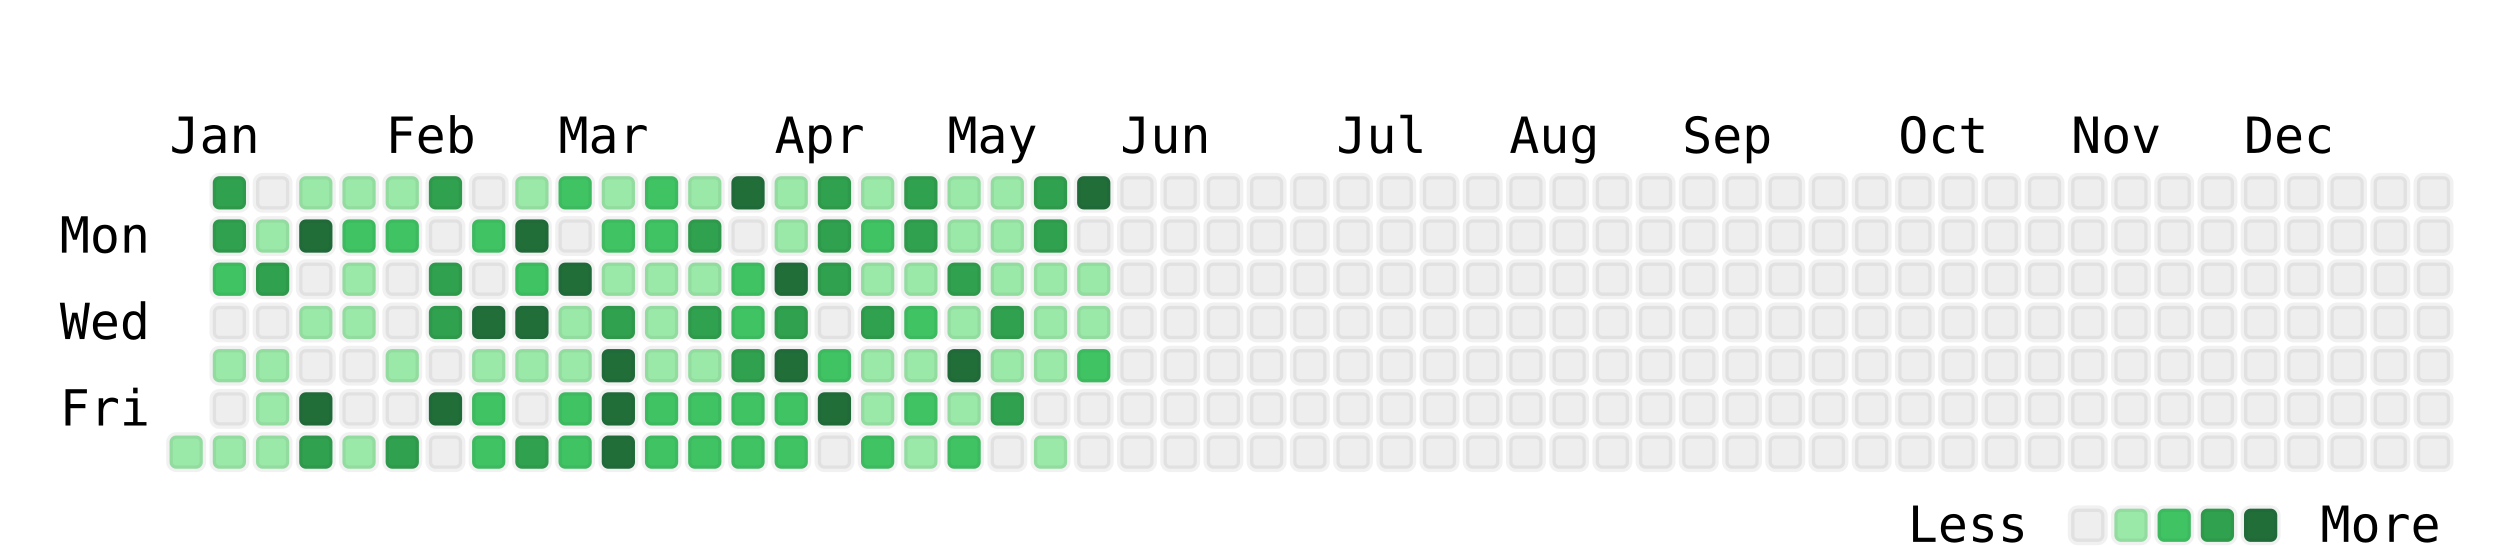
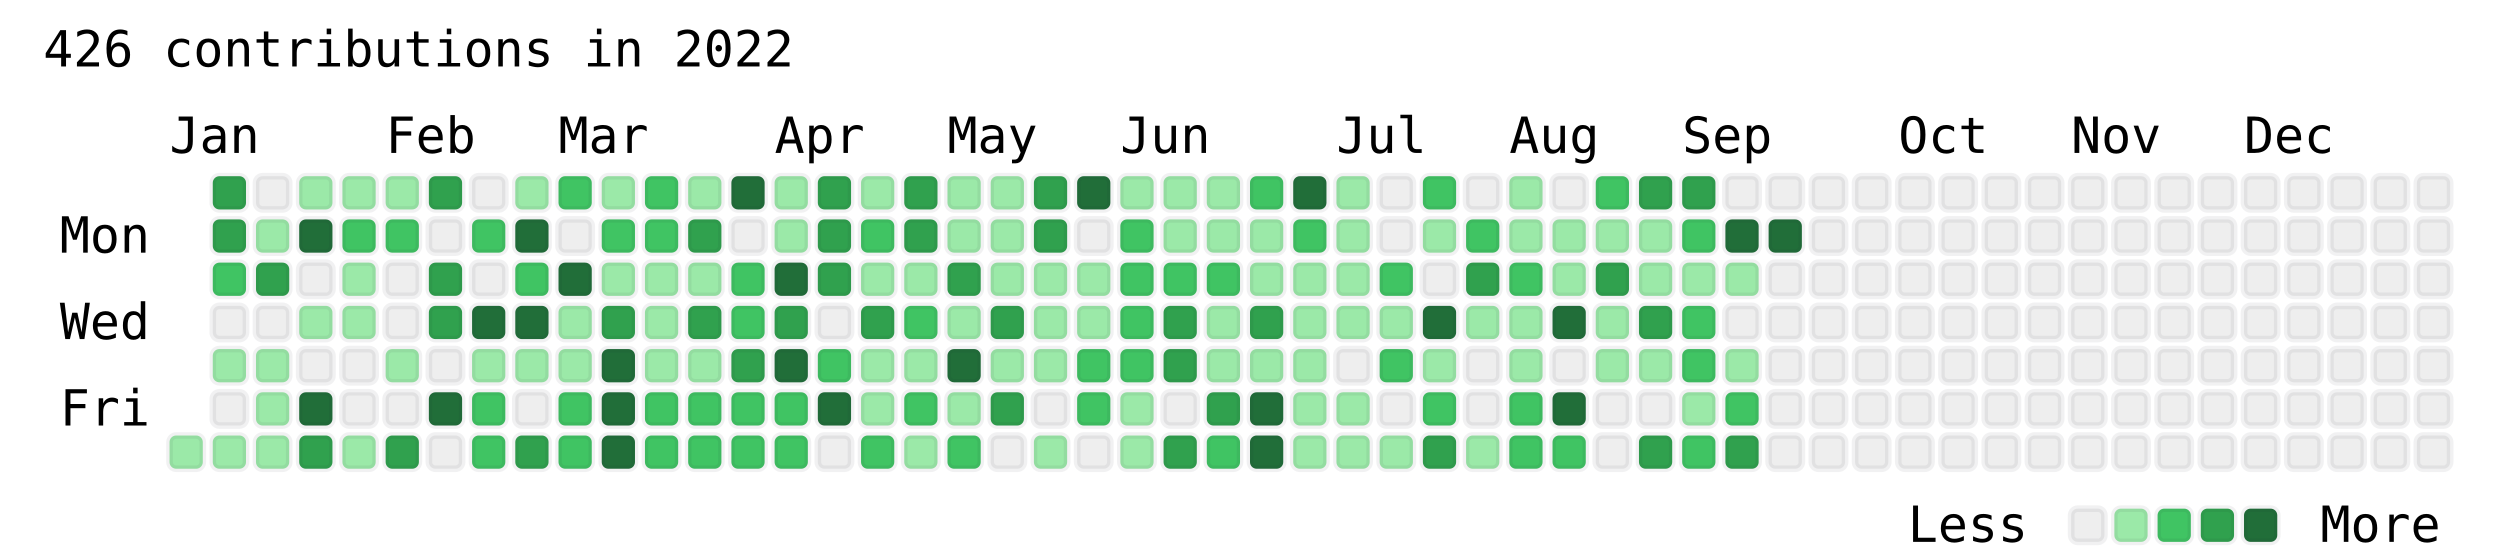
<svg xmlns="http://www.w3.org/2000/svg" width="752" height="164" id="grass-graph">
  <style> #grass-graph .pixel {     width: 10px;     height: 10px;     rx: 2px;     ry: 2px;     stroke: rgba(27,31,35,0.06);     stroke-width: 2px;   }   #grass-graph text {     font-family: monospace;     font-size: 15px;     fill: #000000;   }   #grass-graph .NONE { fill: #eeeeee; }   #grass-graph .FIRST_QUARTILE { fill: #9be9a8; }   #grass-graph .SECOND_QUARTILE { fill: #40c463; }   #grass-graph .THIRD_QUARTILE { fill: #30a14e; }   #grass-graph .FOURTH_QUARTILE { fill: #216e39; }   </style>
  <rect width="752" height="164" stroke="none" stroke-width="2px" fill="none" />
+   <g>
+     <text transform="translate(13, 20)">426 contributions in 2022</text>
+   </g>
  <g>
    <text transform="translate(18, 76)">Mon</text>
  </g>
  <g>
    <text transform="translate(18, 102)">Wed</text>
  </g>
  <g>
    <text transform="translate(18, 128)">Fri</text>
  </g>
  <g>
    <text transform="translate(51, 46)">Jan</text>
  </g>
  <g>
    <text transform="translate(116, 46)">Feb</text>
  </g>
  <g>
    <text transform="translate(168, 46)">Mar</text>
  </g>
  <g>
    <text transform="translate(233, 46)">Apr</text>
  </g>
  <g>
    <text transform="translate(285, 46)">May</text>
  </g>
  <g>
    <text transform="translate(337, 46)">Jun</text>
  </g>
  <g>
    <text transform="translate(402, 46)">Jul</text>
  </g>
  <g>
    <text transform="translate(454, 46)">Aug</text>
  </g>
  <g>
    <text transform="translate(506, 46)">Sep</text>
  </g>
  <g>
    <text transform="translate(571, 46)">Oct</text>
  </g>
  <g>
    <text transform="translate(623, 46)">Nov</text>
  </g>
  <g>
    <text transform="translate(675, 46)">Dec</text>
  </g>
  <g transform="translate(51, 53)">
    <rect class="pixel FIRST_QUARTILE" x="0" y="78" data-date="2022-01-01" data-count="1" />
    <rect class="pixel THIRD_QUARTILE" x="13" y="0" data-date="2022-01-02" data-count="3" />
    <rect class="pixel THIRD_QUARTILE" x="13" y="13" data-date="2022-01-03" data-count="3" />
    <rect class="pixel SECOND_QUARTILE" x="13" y="26" data-date="2022-01-04" data-count="2" />
    <rect class="pixel NONE" x="13" y="39" data-date="2022-01-05" data-count="0" />
    <rect class="pixel FIRST_QUARTILE" x="13" y="52" data-date="2022-01-06" data-count="1" />
    <rect class="pixel NONE" x="13" y="65" data-date="2022-01-07" data-count="0" />
    <rect class="pixel FIRST_QUARTILE" x="13" y="78" data-date="2022-01-08" data-count="1" />
    <rect class="pixel NONE" x="26" y="0" data-date="2022-01-09" data-count="0" />
    <rect class="pixel FIRST_QUARTILE" x="26" y="13" data-date="2022-01-10" data-count="1" />
    <rect class="pixel THIRD_QUARTILE" x="26" y="26" data-date="2022-01-11" data-count="3" />
    <rect class="pixel NONE" x="26" y="39" data-date="2022-01-12" data-count="0" />
    <rect class="pixel FIRST_QUARTILE" x="26" y="52" data-date="2022-01-13" data-count="1" />
    <rect class="pixel FIRST_QUARTILE" x="26" y="65" data-date="2022-01-14" data-count="1" />
    <rect class="pixel FIRST_QUARTILE" x="26" y="78" data-date="2022-01-15" data-count="1" />
    <rect class="pixel FIRST_QUARTILE" x="39" y="0" data-date="2022-01-16" data-count="1" />
    <rect class="pixel FOURTH_QUARTILE" x="39" y="13" data-date="2022-01-17" data-count="4" />
    <rect class="pixel NONE" x="39" y="26" data-date="2022-01-18" data-count="0" />
    <rect class="pixel FIRST_QUARTILE" x="39" y="39" data-date="2022-01-19" data-count="1" />
    <rect class="pixel NONE" x="39" y="52" data-date="2022-01-20" data-count="0" />
    <rect class="pixel FOURTH_QUARTILE" x="39" y="65" data-date="2022-01-21" data-count="4" />
    <rect class="pixel THIRD_QUARTILE" x="39" y="78" data-date="2022-01-22" data-count="3" />
    <rect class="pixel FIRST_QUARTILE" x="52" y="0" data-date="2022-01-23" data-count="1" />
    <rect class="pixel SECOND_QUARTILE" x="52" y="13" data-date="2022-01-24" data-count="2" />
    <rect class="pixel FIRST_QUARTILE" x="52" y="26" data-date="2022-01-25" data-count="1" />
    <rect class="pixel FIRST_QUARTILE" x="52" y="39" data-date="2022-01-26" data-count="1" />
    <rect class="pixel NONE" x="52" y="52" data-date="2022-01-27" data-count="0" />
    <rect class="pixel NONE" x="52" y="65" data-date="2022-01-28" data-count="0" />
    <rect class="pixel FIRST_QUARTILE" x="52" y="78" data-date="2022-01-29" data-count="1" />
    <rect class="pixel FIRST_QUARTILE" x="65" y="0" data-date="2022-01-30" data-count="1" />
    <rect class="pixel SECOND_QUARTILE" x="65" y="13" data-date="2022-01-31" data-count="2" />
    <rect class="pixel NONE" x="65" y="26" data-date="2022-02-01" data-count="0" />
    <rect class="pixel NONE" x="65" y="39" data-date="2022-02-02" data-count="0" />
    <rect class="pixel FIRST_QUARTILE" x="65" y="52" data-date="2022-02-03" data-count="1" />
    <rect class="pixel NONE" x="65" y="65" data-date="2022-02-04" data-count="0" />
    <rect class="pixel THIRD_QUARTILE" x="65" y="78" data-date="2022-02-05" data-count="3" />
    <rect class="pixel THIRD_QUARTILE" x="78" y="0" data-date="2022-02-06" data-count="3" />
    <rect class="pixel NONE" x="78" y="13" data-date="2022-02-07" data-count="0" />
    <rect class="pixel THIRD_QUARTILE" x="78" y="26" data-date="2022-02-08" data-count="3" />
    <rect class="pixel THIRD_QUARTILE" x="78" y="39" data-date="2022-02-09" data-count="3" />
    <rect class="pixel NONE" x="78" y="52" data-date="2022-02-10" data-count="0" />
    <rect class="pixel FOURTH_QUARTILE" x="78" y="65" data-date="2022-02-11" data-count="4" />
    <rect class="pixel NONE" x="78" y="78" data-date="2022-02-12" data-count="0" />
    <rect class="pixel NONE" x="91" y="0" data-date="2022-02-13" data-count="0" />
    <rect class="pixel SECOND_QUARTILE" x="91" y="13" data-date="2022-02-14" data-count="2" />
    <rect class="pixel NONE" x="91" y="26" data-date="2022-02-15" data-count="0" />
    <rect class="pixel FOURTH_QUARTILE" x="91" y="39" data-date="2022-02-16" data-count="4" />
    <rect class="pixel FIRST_QUARTILE" x="91" y="52" data-date="2022-02-17" data-count="1" />
    <rect class="pixel SECOND_QUARTILE" x="91" y="65" data-date="2022-02-18" data-count="2" />
    <rect class="pixel SECOND_QUARTILE" x="91" y="78" data-date="2022-02-19" data-count="2" />
    <rect class="pixel FIRST_QUARTILE" x="104" y="0" data-date="2022-02-20" data-count="1" />
    <rect class="pixel FOURTH_QUARTILE" x="104" y="13" data-date="2022-02-21" data-count="5" />
    <rect class="pixel SECOND_QUARTILE" x="104" y="26" data-date="2022-02-22" data-count="2" />
    <rect class="pixel FOURTH_QUARTILE" x="104" y="39" data-date="2022-02-23" data-count="4" />
    <rect class="pixel FIRST_QUARTILE" x="104" y="52" data-date="2022-02-24" data-count="1" />
    <rect class="pixel NONE" x="104" y="65" data-date="2022-02-25" data-count="0" />
    <rect class="pixel THIRD_QUARTILE" x="104" y="78" data-date="2022-02-26" data-count="3" />
    <rect class="pixel SECOND_QUARTILE" x="117" y="0" data-date="2022-02-27" data-count="2" />
    <rect class="pixel NONE" x="117" y="13" data-date="2022-02-28" data-count="0" />
    <rect class="pixel FOURTH_QUARTILE" x="117" y="26" data-date="2022-03-01" data-count="5" />
    <rect class="pixel FIRST_QUARTILE" x="117" y="39" data-date="2022-03-02" data-count="1" />
    <rect class="pixel FIRST_QUARTILE" x="117" y="52" data-date="2022-03-03" data-count="1" />
    <rect class="pixel SECOND_QUARTILE" x="117" y="65" data-date="2022-03-04" data-count="2" />
    <rect class="pixel SECOND_QUARTILE" x="117" y="78" data-date="2022-03-05" data-count="2" />
    <rect class="pixel FIRST_QUARTILE" x="130" y="0" data-date="2022-03-06" data-count="1" />
    <rect class="pixel SECOND_QUARTILE" x="130" y="13" data-date="2022-03-07" data-count="2" />
    <rect class="pixel FIRST_QUARTILE" x="130" y="26" data-date="2022-03-08" data-count="1" />
    <rect class="pixel THIRD_QUARTILE" x="130" y="39" data-date="2022-03-09" data-count="3" />
    <rect class="pixel FOURTH_QUARTILE" x="130" y="52" data-date="2022-03-10" data-count="5" />
    <rect class="pixel FOURTH_QUARTILE" x="130" y="65" data-date="2022-03-11" data-count="5" />
    <rect class="pixel FOURTH_QUARTILE" x="130" y="78" data-date="2022-03-12" data-count="4" />
    <rect class="pixel SECOND_QUARTILE" x="143" y="0" data-date="2022-03-13" data-count="2" />
    <rect class="pixel SECOND_QUARTILE" x="143" y="13" data-date="2022-03-14" data-count="2" />
    <rect class="pixel FIRST_QUARTILE" x="143" y="26" data-date="2022-03-15" data-count="1" />
    <rect class="pixel FIRST_QUARTILE" x="143" y="39" data-date="2022-03-16" data-count="1" />
    <rect class="pixel FIRST_QUARTILE" x="143" y="52" data-date="2022-03-17" data-count="1" />
    <rect class="pixel SECOND_QUARTILE" x="143" y="65" data-date="2022-03-18" data-count="2" />
    <rect class="pixel SECOND_QUARTILE" x="143" y="78" data-date="2022-03-19" data-count="2" />
    <rect class="pixel FIRST_QUARTILE" x="156" y="0" data-date="2022-03-20" data-count="1" />
    <rect class="pixel THIRD_QUARTILE" x="156" y="13" data-date="2022-03-21" data-count="3" />
    <rect class="pixel FIRST_QUARTILE" x="156" y="26" data-date="2022-03-22" data-count="1" />
    <rect class="pixel THIRD_QUARTILE" x="156" y="39" data-date="2022-03-23" data-count="3" />
    <rect class="pixel FIRST_QUARTILE" x="156" y="52" data-date="2022-03-24" data-count="1" />
    <rect class="pixel SECOND_QUARTILE" x="156" y="65" data-date="2022-03-25" data-count="2" />
    <rect class="pixel SECOND_QUARTILE" x="156" y="78" data-date="2022-03-26" data-count="2" />
    <rect class="pixel FOURTH_QUARTILE" x="169" y="0" data-date="2022-03-27" data-count="4" />
    <rect class="pixel NONE" x="169" y="13" data-date="2022-03-28" data-count="0" />
    <rect class="pixel SECOND_QUARTILE" x="169" y="26" data-date="2022-03-29" data-count="2" />
    <rect class="pixel SECOND_QUARTILE" x="169" y="39" data-date="2022-03-30" data-count="2" />
    <rect class="pixel THIRD_QUARTILE" x="169" y="52" data-date="2022-03-31" data-count="3" />
    <rect class="pixel SECOND_QUARTILE" x="169" y="65" data-date="2022-04-01" data-count="2" />
    <rect class="pixel SECOND_QUARTILE" x="169" y="78" data-date="2022-04-02" data-count="2" />
    <rect class="pixel FIRST_QUARTILE" x="182" y="0" data-date="2022-04-03" data-count="1" />
    <rect class="pixel FIRST_QUARTILE" x="182" y="13" data-date="2022-04-04" data-count="1" />
    <rect class="pixel FOURTH_QUARTILE" x="182" y="26" data-date="2022-04-05" data-count="4" />
    <rect class="pixel THIRD_QUARTILE" x="182" y="39" data-date="2022-04-06" data-count="3" />
    <rect class="pixel FOURTH_QUARTILE" x="182" y="52" data-date="2022-04-07" data-count="4" />
    <rect class="pixel SECOND_QUARTILE" x="182" y="65" data-date="2022-04-08" data-count="2" />
    <rect class="pixel SECOND_QUARTILE" x="182" y="78" data-date="2022-04-09" data-count="2" />
    <rect class="pixel THIRD_QUARTILE" x="195" y="0" data-date="2022-04-10" data-count="3" />
    <rect class="pixel THIRD_QUARTILE" x="195" y="13" data-date="2022-04-11" data-count="3" />
    <rect class="pixel THIRD_QUARTILE" x="195" y="26" data-date="2022-04-12" data-count="3" />
    <rect class="pixel NONE" x="195" y="39" data-date="2022-04-13" data-count="0" />
    <rect class="pixel SECOND_QUARTILE" x="195" y="52" data-date="2022-04-14" data-count="2" />
    <rect class="pixel FOURTH_QUARTILE" x="195" y="65" data-date="2022-04-15" data-count="7" />
    <rect class="pixel NONE" x="195" y="78" data-date="2022-04-16" data-count="0" />
    <rect class="pixel FIRST_QUARTILE" x="208" y="0" data-date="2022-04-17" data-count="1" />
    <rect class="pixel SECOND_QUARTILE" x="208" y="13" data-date="2022-04-18" data-count="2" />
    <rect class="pixel FIRST_QUARTILE" x="208" y="26" data-date="2022-04-19" data-count="1" />
    <rect class="pixel THIRD_QUARTILE" x="208" y="39" data-date="2022-04-20" data-count="3" />
    <rect class="pixel FIRST_QUARTILE" x="208" y="52" data-date="2022-04-21" data-count="1" />
    <rect class="pixel FIRST_QUARTILE" x="208" y="65" data-date="2022-04-22" data-count="1" />
    <rect class="pixel SECOND_QUARTILE" x="208" y="78" data-date="2022-04-23" data-count="2" />
    <rect class="pixel THIRD_QUARTILE" x="221" y="0" data-date="2022-04-24" data-count="3" />
    <rect class="pixel THIRD_QUARTILE" x="221" y="13" data-date="2022-04-25" data-count="3" />
    <rect class="pixel FIRST_QUARTILE" x="221" y="26" data-date="2022-04-26" data-count="1" />
    <rect class="pixel SECOND_QUARTILE" x="221" y="39" data-date="2022-04-27" data-count="2" />
    <rect class="pixel FIRST_QUARTILE" x="221" y="52" data-date="2022-04-28" data-count="1" />
    <rect class="pixel SECOND_QUARTILE" x="221" y="65" data-date="2022-04-29" data-count="2" />
    <rect class="pixel FIRST_QUARTILE" x="221" y="78" data-date="2022-04-30" data-count="1" />
    <rect class="pixel FIRST_QUARTILE" x="234" y="0" data-date="2022-05-01" data-count="1" />
    <rect class="pixel FIRST_QUARTILE" x="234" y="13" data-date="2022-05-02" data-count="1" />
    <rect class="pixel THIRD_QUARTILE" x="234" y="26" data-date="2022-05-03" data-count="3" />
    <rect class="pixel FIRST_QUARTILE" x="234" y="39" data-date="2022-05-04" data-count="1" />
    <rect class="pixel FOURTH_QUARTILE" x="234" y="52" data-date="2022-05-05" data-count="5" />
    <rect class="pixel FIRST_QUARTILE" x="234" y="65" data-date="2022-05-06" data-count="1" />
    <rect class="pixel SECOND_QUARTILE" x="234" y="78" data-date="2022-05-07" data-count="2" />
    <rect class="pixel FIRST_QUARTILE" x="247" y="0" data-date="2022-05-08" data-count="1" />
    <rect class="pixel FIRST_QUARTILE" x="247" y="13" data-date="2022-05-09" data-count="1" />
    <rect class="pixel FIRST_QUARTILE" x="247" y="26" data-date="2022-05-10" data-count="1" />
    <rect class="pixel THIRD_QUARTILE" x="247" y="39" data-date="2022-05-11" data-count="3" />
    <rect class="pixel FIRST_QUARTILE" x="247" y="52" data-date="2022-05-12" data-count="1" />
    <rect class="pixel THIRD_QUARTILE" x="247" y="65" data-date="2022-05-13" data-count="3" />
    <rect class="pixel NONE" x="247" y="78" data-date="2022-05-14" data-count="0" />
    <rect class="pixel THIRD_QUARTILE" x="260" y="0" data-date="2022-05-15" data-count="3" />
    <rect class="pixel THIRD_QUARTILE" x="260" y="13" data-date="2022-05-16" data-count="3" />
    <rect class="pixel FIRST_QUARTILE" x="260" y="26" data-date="2022-05-17" data-count="1" />
    <rect class="pixel FIRST_QUARTILE" x="260" y="39" data-date="2022-05-18" data-count="1" />
    <rect class="pixel FIRST_QUARTILE" x="260" y="52" data-date="2022-05-19" data-count="1" />
    <rect class="pixel NONE" x="260" y="65" data-date="2022-05-20" data-count="0" />
    <rect class="pixel FIRST_QUARTILE" x="260" y="78" data-date="2022-05-21" data-count="1" />
    <rect class="pixel FOURTH_QUARTILE" x="273" y="0" data-date="2022-05-22" data-count="4" />
    <rect class="pixel NONE" x="273" y="13" data-date="2022-05-23" data-count="0" />
    <rect class="pixel FIRST_QUARTILE" x="273" y="26" data-date="2022-05-24" data-count="1" />
    <rect class="pixel FIRST_QUARTILE" x="273" y="39" data-date="2022-05-25" data-count="1" />
    <rect class="pixel SECOND_QUARTILE" x="273" y="52" data-date="2022-05-26" data-count="2" />
-     <rect class="pixel NONE" x="273" y="65" data-date="2022-05-27" data-count="0" />
+     <rect class="pixel SECOND_QUARTILE" x="273" y="65" data-date="2022-05-27" data-count="2" />
    <rect class="pixel NONE" x="273" y="78" data-date="2022-05-28" data-count="0" />
-     <rect class="pixel NONE" x="286" y="0" data-date="2022-05-29" data-count="0" />
-     <rect class="pixel NONE" x="286" y="13" data-date="2022-05-30" data-count="0" />
-     <rect class="pixel NONE" x="286" y="26" data-date="2022-05-31" data-count="0" />
-     <rect class="pixel NONE" x="286" y="39" data-date="2022-06-01" data-count="0" />
-     <rect class="pixel NONE" x="286" y="52" data-date="2022-06-02" data-count="0" />
-     <rect class="pixel NONE" x="286" y="65" data-date="2022-06-03" data-count="0" />
-     <rect class="pixel NONE" x="286" y="78" data-date="2022-06-04" data-count="0" />
-     <rect class="pixel NONE" x="299" y="0" data-date="2022-06-05" data-count="0" />
-     <rect class="pixel NONE" x="299" y="13" data-date="2022-06-06" data-count="0" />
-     <rect class="pixel NONE" x="299" y="26" data-date="2022-06-07" data-count="0" />
-     <rect class="pixel NONE" x="299" y="39" data-date="2022-06-08" data-count="0" />
-     <rect class="pixel NONE" x="299" y="52" data-date="2022-06-09" data-count="0" />
+     <rect class="pixel FIRST_QUARTILE" x="286" y="0" data-date="2022-05-29" data-count="1" />
+     <rect class="pixel SECOND_QUARTILE" x="286" y="13" data-date="2022-05-30" data-count="2" />
+     <rect class="pixel SECOND_QUARTILE" x="286" y="26" data-date="2022-05-31" data-count="2" />
+     <rect class="pixel SECOND_QUARTILE" x="286" y="39" data-date="2022-06-01" data-count="2" />
+     <rect class="pixel SECOND_QUARTILE" x="286" y="52" data-date="2022-06-02" data-count="2" />
+     <rect class="pixel FIRST_QUARTILE" x="286" y="65" data-date="2022-06-03" data-count="1" />
+     <rect class="pixel FIRST_QUARTILE" x="286" y="78" data-date="2022-06-04" data-count="1" />
+     <rect class="pixel FIRST_QUARTILE" x="299" y="0" data-date="2022-06-05" data-count="1" />
+     <rect class="pixel FIRST_QUARTILE" x="299" y="13" data-date="2022-06-06" data-count="1" />
+     <rect class="pixel SECOND_QUARTILE" x="299" y="26" data-date="2022-06-07" data-count="2" />
+     <rect class="pixel THIRD_QUARTILE" x="299" y="39" data-date="2022-06-08" data-count="3" />
+     <rect class="pixel THIRD_QUARTILE" x="299" y="52" data-date="2022-06-09" data-count="3" />
    <rect class="pixel NONE" x="299" y="65" data-date="2022-06-10" data-count="0" />
-     <rect class="pixel NONE" x="299" y="78" data-date="2022-06-11" data-count="0" />
-     <rect class="pixel NONE" x="312" y="0" data-date="2022-06-12" data-count="0" />
-     <rect class="pixel NONE" x="312" y="13" data-date="2022-06-13" data-count="0" />
-     <rect class="pixel NONE" x="312" y="26" data-date="2022-06-14" data-count="0" />
-     <rect class="pixel NONE" x="312" y="39" data-date="2022-06-15" data-count="0" />
-     <rect class="pixel NONE" x="312" y="52" data-date="2022-06-16" data-count="0" />
-     <rect class="pixel NONE" x="312" y="65" data-date="2022-06-17" data-count="0" />
-     <rect class="pixel NONE" x="312" y="78" data-date="2022-06-18" data-count="0" />
-     <rect class="pixel NONE" x="325" y="0" data-date="2022-06-19" data-count="0" />
-     <rect class="pixel NONE" x="325" y="13" data-date="2022-06-20" data-count="0" />
-     <rect class="pixel NONE" x="325" y="26" data-date="2022-06-21" data-count="0" />
-     <rect class="pixel NONE" x="325" y="39" data-date="2022-06-22" data-count="0" />
-     <rect class="pixel NONE" x="325" y="52" data-date="2022-06-23" data-count="0" />
-     <rect class="pixel NONE" x="325" y="65" data-date="2022-06-24" data-count="0" />
-     <rect class="pixel NONE" x="325" y="78" data-date="2022-06-25" data-count="0" />
-     <rect class="pixel NONE" x="338" y="0" data-date="2022-06-26" data-count="0" />
-     <rect class="pixel NONE" x="338" y="13" data-date="2022-06-27" data-count="0" />
-     <rect class="pixel NONE" x="338" y="26" data-date="2022-06-28" data-count="0" />
-     <rect class="pixel NONE" x="338" y="39" data-date="2022-06-29" data-count="0" />
-     <rect class="pixel NONE" x="338" y="52" data-date="2022-06-30" data-count="0" />
-     <rect class="pixel NONE" x="338" y="65" data-date="2022-07-01" data-count="0" />
-     <rect class="pixel NONE" x="338" y="78" data-date="2022-07-02" data-count="0" />
-     <rect class="pixel NONE" x="351" y="0" data-date="2022-07-03" data-count="0" />
-     <rect class="pixel NONE" x="351" y="13" data-date="2022-07-04" data-count="0" />
-     <rect class="pixel NONE" x="351" y="26" data-date="2022-07-05" data-count="0" />
-     <rect class="pixel NONE" x="351" y="39" data-date="2022-07-06" data-count="0" />
+     <rect class="pixel THIRD_QUARTILE" x="299" y="78" data-date="2022-06-11" data-count="3" />
+     <rect class="pixel FIRST_QUARTILE" x="312" y="0" data-date="2022-06-12" data-count="1" />
+     <rect class="pixel FIRST_QUARTILE" x="312" y="13" data-date="2022-06-13" data-count="1" />
+     <rect class="pixel SECOND_QUARTILE" x="312" y="26" data-date="2022-06-14" data-count="2" />
+     <rect class="pixel FIRST_QUARTILE" x="312" y="39" data-date="2022-06-15" data-count="1" />
+     <rect class="pixel FIRST_QUARTILE" x="312" y="52" data-date="2022-06-16" data-count="1" />
+     <rect class="pixel THIRD_QUARTILE" x="312" y="65" data-date="2022-06-17" data-count="3" />
+     <rect class="pixel SECOND_QUARTILE" x="312" y="78" data-date="2022-06-18" data-count="2" />
+     <rect class="pixel SECOND_QUARTILE" x="325" y="0" data-date="2022-06-19" data-count="2" />
+     <rect class="pixel FIRST_QUARTILE" x="325" y="13" data-date="2022-06-20" data-count="1" />
+     <rect class="pixel FIRST_QUARTILE" x="325" y="26" data-date="2022-06-21" data-count="1" />
+     <rect class="pixel THIRD_QUARTILE" x="325" y="39" data-date="2022-06-22" data-count="3" />
+     <rect class="pixel FIRST_QUARTILE" x="325" y="52" data-date="2022-06-23" data-count="1" />
+     <rect class="pixel FOURTH_QUARTILE" x="325" y="65" data-date="2022-06-24" data-count="4" />
+     <rect class="pixel FOURTH_QUARTILE" x="325" y="78" data-date="2022-06-25" data-count="4" />
+     <rect class="pixel FOURTH_QUARTILE" x="338" y="0" data-date="2022-06-26" data-count="4" />
+     <rect class="pixel SECOND_QUARTILE" x="338" y="13" data-date="2022-06-27" data-count="2" />
+     <rect class="pixel FIRST_QUARTILE" x="338" y="26" data-date="2022-06-28" data-count="1" />
+     <rect class="pixel FIRST_QUARTILE" x="338" y="39" data-date="2022-06-29" data-count="1" />
+     <rect class="pixel FIRST_QUARTILE" x="338" y="52" data-date="2022-06-30" data-count="1" />
+     <rect class="pixel FIRST_QUARTILE" x="338" y="65" data-date="2022-07-01" data-count="1" />
+     <rect class="pixel FIRST_QUARTILE" x="338" y="78" data-date="2022-07-02" data-count="1" />
+     <rect class="pixel FIRST_QUARTILE" x="351" y="0" data-date="2022-07-03" data-count="1" />
+     <rect class="pixel FIRST_QUARTILE" x="351" y="13" data-date="2022-07-04" data-count="1" />
+     <rect class="pixel FIRST_QUARTILE" x="351" y="26" data-date="2022-07-05" data-count="1" />
+     <rect class="pixel FIRST_QUARTILE" x="351" y="39" data-date="2022-07-06" data-count="1" />
    <rect class="pixel NONE" x="351" y="52" data-date="2022-07-07" data-count="0" />
-     <rect class="pixel NONE" x="351" y="65" data-date="2022-07-08" data-count="0" />
-     <rect class="pixel NONE" x="351" y="78" data-date="2022-07-09" data-count="0" />
+     <rect class="pixel FIRST_QUARTILE" x="351" y="65" data-date="2022-07-08" data-count="1" />
+     <rect class="pixel FIRST_QUARTILE" x="351" y="78" data-date="2022-07-09" data-count="1" />
    <rect class="pixel NONE" x="364" y="0" data-date="2022-07-10" data-count="0" />
    <rect class="pixel NONE" x="364" y="13" data-date="2022-07-11" data-count="0" />
-     <rect class="pixel NONE" x="364" y="26" data-date="2022-07-12" data-count="0" />
-     <rect class="pixel NONE" x="364" y="39" data-date="2022-07-13" data-count="0" />
-     <rect class="pixel NONE" x="364" y="52" data-date="2022-07-14" data-count="0" />
+     <rect class="pixel SECOND_QUARTILE" x="364" y="26" data-date="2022-07-12" data-count="2" />
+     <rect class="pixel FIRST_QUARTILE" x="364" y="39" data-date="2022-07-13" data-count="1" />
+     <rect class="pixel SECOND_QUARTILE" x="364" y="52" data-date="2022-07-14" data-count="2" />
    <rect class="pixel NONE" x="364" y="65" data-date="2022-07-15" data-count="0" />
-     <rect class="pixel NONE" x="364" y="78" data-date="2022-07-16" data-count="0" />
-     <rect class="pixel NONE" x="377" y="0" data-date="2022-07-17" data-count="0" />
-     <rect class="pixel NONE" x="377" y="13" data-date="2022-07-18" data-count="0" />
+     <rect class="pixel FIRST_QUARTILE" x="364" y="78" data-date="2022-07-16" data-count="1" />
+     <rect class="pixel SECOND_QUARTILE" x="377" y="0" data-date="2022-07-17" data-count="2" />
+     <rect class="pixel FIRST_QUARTILE" x="377" y="13" data-date="2022-07-18" data-count="1" />
    <rect class="pixel NONE" x="377" y="26" data-date="2022-07-19" data-count="0" />
-     <rect class="pixel NONE" x="377" y="39" data-date="2022-07-20" data-count="0" />
-     <rect class="pixel NONE" x="377" y="52" data-date="2022-07-21" data-count="0" />
-     <rect class="pixel NONE" x="377" y="65" data-date="2022-07-22" data-count="0" />
-     <rect class="pixel NONE" x="377" y="78" data-date="2022-07-23" data-count="0" />
+     <rect class="pixel FOURTH_QUARTILE" x="377" y="39" data-date="2022-07-20" data-count="4" />
+     <rect class="pixel FIRST_QUARTILE" x="377" y="52" data-date="2022-07-21" data-count="1" />
+     <rect class="pixel SECOND_QUARTILE" x="377" y="65" data-date="2022-07-22" data-count="2" />
+     <rect class="pixel THIRD_QUARTILE" x="377" y="78" data-date="2022-07-23" data-count="3" />
    <rect class="pixel NONE" x="390" y="0" data-date="2022-07-24" data-count="0" />
-     <rect class="pixel NONE" x="390" y="13" data-date="2022-07-25" data-count="0" />
-     <rect class="pixel NONE" x="390" y="26" data-date="2022-07-26" data-count="0" />
-     <rect class="pixel NONE" x="390" y="39" data-date="2022-07-27" data-count="0" />
+     <rect class="pixel SECOND_QUARTILE" x="390" y="13" data-date="2022-07-25" data-count="2" />
+     <rect class="pixel THIRD_QUARTILE" x="390" y="26" data-date="2022-07-26" data-count="3" />
+     <rect class="pixel FIRST_QUARTILE" x="390" y="39" data-date="2022-07-27" data-count="1" />
    <rect class="pixel NONE" x="390" y="52" data-date="2022-07-28" data-count="0" />
    <rect class="pixel NONE" x="390" y="65" data-date="2022-07-29" data-count="0" />
-     <rect class="pixel NONE" x="390" y="78" data-date="2022-07-30" data-count="0" />
-     <rect class="pixel NONE" x="403" y="0" data-date="2022-07-31" data-count="0" />
-     <rect class="pixel NONE" x="403" y="13" data-date="2022-08-01" data-count="0" />
-     <rect class="pixel NONE" x="403" y="26" data-date="2022-08-02" data-count="0" />
-     <rect class="pixel NONE" x="403" y="39" data-date="2022-08-03" data-count="0" />
-     <rect class="pixel NONE" x="403" y="52" data-date="2022-08-04" data-count="0" />
-     <rect class="pixel NONE" x="403" y="65" data-date="2022-08-05" data-count="0" />
-     <rect class="pixel NONE" x="403" y="78" data-date="2022-08-06" data-count="0" />
+     <rect class="pixel FIRST_QUARTILE" x="390" y="78" data-date="2022-07-30" data-count="1" />
+     <rect class="pixel FIRST_QUARTILE" x="403" y="0" data-date="2022-07-31" data-count="1" />
+     <rect class="pixel FIRST_QUARTILE" x="403" y="13" data-date="2022-08-01" data-count="1" />
+     <rect class="pixel SECOND_QUARTILE" x="403" y="26" data-date="2022-08-02" data-count="2" />
+     <rect class="pixel FIRST_QUARTILE" x="403" y="39" data-date="2022-08-03" data-count="1" />
+     <rect class="pixel FIRST_QUARTILE" x="403" y="52" data-date="2022-08-04" data-count="1" />
+     <rect class="pixel SECOND_QUARTILE" x="403" y="65" data-date="2022-08-05" data-count="2" />
+     <rect class="pixel SECOND_QUARTILE" x="403" y="78" data-date="2022-08-06" data-count="2" />
    <rect class="pixel NONE" x="416" y="0" data-date="2022-08-07" data-count="0" />
-     <rect class="pixel NONE" x="416" y="13" data-date="2022-08-08" data-count="0" />
-     <rect class="pixel NONE" x="416" y="26" data-date="2022-08-09" data-count="0" />
-     <rect class="pixel NONE" x="416" y="39" data-date="2022-08-10" data-count="0" />
+     <rect class="pixel FIRST_QUARTILE" x="416" y="13" data-date="2022-08-08" data-count="1" />
+     <rect class="pixel FIRST_QUARTILE" x="416" y="26" data-date="2022-08-09" data-count="1" />
+     <rect class="pixel FOURTH_QUARTILE" x="416" y="39" data-date="2022-08-10" data-count="4" />
    <rect class="pixel NONE" x="416" y="52" data-date="2022-08-11" data-count="0" />
-     <rect class="pixel NONE" x="416" y="65" data-date="2022-08-12" data-count="0" />
-     <rect class="pixel NONE" x="416" y="78" data-date="2022-08-13" data-count="0" />
-     <rect class="pixel NONE" x="429" y="0" data-date="2022-08-14" data-count="0" />
-     <rect class="pixel NONE" x="429" y="13" data-date="2022-08-15" data-count="0" />
-     <rect class="pixel NONE" x="429" y="26" data-date="2022-08-16" data-count="0" />
-     <rect class="pixel NONE" x="429" y="39" data-date="2022-08-17" data-count="0" />
-     <rect class="pixel NONE" x="429" y="52" data-date="2022-08-18" data-count="0" />
+     <rect class="pixel FOURTH_QUARTILE" x="416" y="65" data-date="2022-08-12" data-count="5" />
+     <rect class="pixel SECOND_QUARTILE" x="416" y="78" data-date="2022-08-13" data-count="2" />
+     <rect class="pixel SECOND_QUARTILE" x="429" y="0" data-date="2022-08-14" data-count="2" />
+     <rect class="pixel FIRST_QUARTILE" x="429" y="13" data-date="2022-08-15" data-count="1" />
+     <rect class="pixel THIRD_QUARTILE" x="429" y="26" data-date="2022-08-16" data-count="3" />
+     <rect class="pixel FIRST_QUARTILE" x="429" y="39" data-date="2022-08-17" data-count="1" />
+     <rect class="pixel FIRST_QUARTILE" x="429" y="52" data-date="2022-08-18" data-count="1" />
    <rect class="pixel NONE" x="429" y="65" data-date="2022-08-19" data-count="0" />
    <rect class="pixel NONE" x="429" y="78" data-date="2022-08-20" data-count="0" />
-     <rect class="pixel NONE" x="442" y="0" data-date="2022-08-21" data-count="0" />
-     <rect class="pixel NONE" x="442" y="13" data-date="2022-08-22" data-count="0" />
-     <rect class="pixel NONE" x="442" y="26" data-date="2022-08-23" data-count="0" />
-     <rect class="pixel NONE" x="442" y="39" data-date="2022-08-24" data-count="0" />
-     <rect class="pixel NONE" x="442" y="52" data-date="2022-08-25" data-count="0" />
+     <rect class="pixel THIRD_QUARTILE" x="442" y="0" data-date="2022-08-21" data-count="3" />
+     <rect class="pixel FIRST_QUARTILE" x="442" y="13" data-date="2022-08-22" data-count="1" />
+     <rect class="pixel FIRST_QUARTILE" x="442" y="26" data-date="2022-08-23" data-count="1" />
+     <rect class="pixel THIRD_QUARTILE" x="442" y="39" data-date="2022-08-24" data-count="3" />
+     <rect class="pixel FIRST_QUARTILE" x="442" y="52" data-date="2022-08-25" data-count="1" />
    <rect class="pixel NONE" x="442" y="65" data-date="2022-08-26" data-count="0" />
-     <rect class="pixel NONE" x="442" y="78" data-date="2022-08-27" data-count="0" />
-     <rect class="pixel NONE" x="455" y="0" data-date="2022-08-28" data-count="0" />
-     <rect class="pixel NONE" x="455" y="13" data-date="2022-08-29" data-count="0" />
-     <rect class="pixel NONE" x="455" y="26" data-date="2022-08-30" data-count="0" />
-     <rect class="pixel NONE" x="455" y="39" data-date="2022-08-31" data-count="0" />
-     <rect class="pixel NONE" x="455" y="52" data-date="2022-09-01" data-count="0" />
-     <rect class="pixel NONE" x="455" y="65" data-date="2022-09-02" data-count="0" />
-     <rect class="pixel NONE" x="455" y="78" data-date="2022-09-03" data-count="0" />
+     <rect class="pixel THIRD_QUARTILE" x="442" y="78" data-date="2022-08-27" data-count="3" />
+     <rect class="pixel THIRD_QUARTILE" x="455" y="0" data-date="2022-08-28" data-count="3" />
+     <rect class="pixel SECOND_QUARTILE" x="455" y="13" data-date="2022-08-29" data-count="2" />
+     <rect class="pixel FIRST_QUARTILE" x="455" y="26" data-date="2022-08-30" data-count="1" />
+     <rect class="pixel SECOND_QUARTILE" x="455" y="39" data-date="2022-08-31" data-count="2" />
+     <rect class="pixel SECOND_QUARTILE" x="455" y="52" data-date="2022-09-01" data-count="2" />
+     <rect class="pixel FIRST_QUARTILE" x="455" y="65" data-date="2022-09-02" data-count="1" />
+     <rect class="pixel SECOND_QUARTILE" x="455" y="78" data-date="2022-09-03" data-count="2" />
    <rect class="pixel NONE" x="468" y="0" data-date="2022-09-04" data-count="0" />
-     <rect class="pixel NONE" x="468" y="13" data-date="2022-09-05" data-count="0" />
-     <rect class="pixel NONE" x="468" y="26" data-date="2022-09-06" data-count="0" />
+     <rect class="pixel FOURTH_QUARTILE" x="468" y="13" data-date="2022-09-05" data-count="4" />
+     <rect class="pixel FIRST_QUARTILE" x="468" y="26" data-date="2022-09-06" data-count="1" />
    <rect class="pixel NONE" x="468" y="39" data-date="2022-09-07" data-count="0" />
-     <rect class="pixel NONE" x="468" y="52" data-date="2022-09-08" data-count="0" />
-     <rect class="pixel NONE" x="468" y="65" data-date="2022-09-09" data-count="0" />
-     <rect class="pixel NONE" x="468" y="78" data-date="2022-09-10" data-count="0" />
+     <rect class="pixel FIRST_QUARTILE" x="468" y="52" data-date="2022-09-08" data-count="1" />
+     <rect class="pixel SECOND_QUARTILE" x="468" y="65" data-date="2022-09-09" data-count="2" />
+     <rect class="pixel THIRD_QUARTILE" x="468" y="78" data-date="2022-09-10" data-count="3" />
    <rect class="pixel NONE" x="481" y="0" data-date="2022-09-11" data-count="0" />
-     <rect class="pixel NONE" x="481" y="13" data-date="2022-09-12" data-count="0" />
+     <rect class="pixel FOURTH_QUARTILE" x="481" y="13" data-date="2022-09-12" data-count="5" />
    <rect class="pixel NONE" x="481" y="26" data-date="2022-09-13" data-count="0" />
    <rect class="pixel NONE" x="481" y="39" data-date="2022-09-14" data-count="0" />
    <rect class="pixel NONE" x="481" y="52" data-date="2022-09-15" data-count="0" />
    <rect class="pixel NONE" x="481" y="65" data-date="2022-09-16" data-count="0" />
    <rect class="pixel NONE" x="481" y="78" data-date="2022-09-17" data-count="0" />
    <rect class="pixel NONE" x="494" y="0" data-date="2022-09-18" data-count="0" />
    <rect class="pixel NONE" x="494" y="13" data-date="2022-09-19" data-count="0" />
    <rect class="pixel NONE" x="494" y="26" data-date="2022-09-20" data-count="0" />
    <rect class="pixel NONE" x="494" y="39" data-date="2022-09-21" data-count="0" />
    <rect class="pixel NONE" x="494" y="52" data-date="2022-09-22" data-count="0" />
    <rect class="pixel NONE" x="494" y="65" data-date="2022-09-23" data-count="0" />
    <rect class="pixel NONE" x="494" y="78" data-date="2022-09-24" data-count="0" />
    <rect class="pixel NONE" x="507" y="0" data-date="2022-09-25" data-count="0" />
    <rect class="pixel NONE" x="507" y="13" data-date="2022-09-26" data-count="0" />
    <rect class="pixel NONE" x="507" y="26" data-date="2022-09-27" data-count="0" />
    <rect class="pixel NONE" x="507" y="39" data-date="2022-09-28" data-count="0" />
    <rect class="pixel NONE" x="507" y="52" data-date="2022-09-29" data-count="0" />
    <rect class="pixel NONE" x="507" y="65" data-date="2022-09-30" data-count="0" />
    <rect class="pixel NONE" x="507" y="78" data-date="2022-10-01" data-count="0" />
    <rect class="pixel NONE" x="520" y="0" data-date="2022-10-02" data-count="0" />
    <rect class="pixel NONE" x="520" y="13" data-date="2022-10-03" data-count="0" />
    <rect class="pixel NONE" x="520" y="26" data-date="2022-10-04" data-count="0" />
    <rect class="pixel NONE" x="520" y="39" data-date="2022-10-05" data-count="0" />
    <rect class="pixel NONE" x="520" y="52" data-date="2022-10-06" data-count="0" />
    <rect class="pixel NONE" x="520" y="65" data-date="2022-10-07" data-count="0" />
    <rect class="pixel NONE" x="520" y="78" data-date="2022-10-08" data-count="0" />
    <rect class="pixel NONE" x="533" y="0" data-date="2022-10-09" data-count="0" />
    <rect class="pixel NONE" x="533" y="13" data-date="2022-10-10" data-count="0" />
    <rect class="pixel NONE" x="533" y="26" data-date="2022-10-11" data-count="0" />
    <rect class="pixel NONE" x="533" y="39" data-date="2022-10-12" data-count="0" />
    <rect class="pixel NONE" x="533" y="52" data-date="2022-10-13" data-count="0" />
    <rect class="pixel NONE" x="533" y="65" data-date="2022-10-14" data-count="0" />
    <rect class="pixel NONE" x="533" y="78" data-date="2022-10-15" data-count="0" />
    <rect class="pixel NONE" x="546" y="0" data-date="2022-10-16" data-count="0" />
    <rect class="pixel NONE" x="546" y="13" data-date="2022-10-17" data-count="0" />
    <rect class="pixel NONE" x="546" y="26" data-date="2022-10-18" data-count="0" />
    <rect class="pixel NONE" x="546" y="39" data-date="2022-10-19" data-count="0" />
    <rect class="pixel NONE" x="546" y="52" data-date="2022-10-20" data-count="0" />
    <rect class="pixel NONE" x="546" y="65" data-date="2022-10-21" data-count="0" />
    <rect class="pixel NONE" x="546" y="78" data-date="2022-10-22" data-count="0" />
    <rect class="pixel NONE" x="559" y="0" data-date="2022-10-23" data-count="0" />
    <rect class="pixel NONE" x="559" y="13" data-date="2022-10-24" data-count="0" />
    <rect class="pixel NONE" x="559" y="26" data-date="2022-10-25" data-count="0" />
    <rect class="pixel NONE" x="559" y="39" data-date="2022-10-26" data-count="0" />
    <rect class="pixel NONE" x="559" y="52" data-date="2022-10-27" data-count="0" />
    <rect class="pixel NONE" x="559" y="65" data-date="2022-10-28" data-count="0" />
    <rect class="pixel NONE" x="559" y="78" data-date="2022-10-29" data-count="0" />
    <rect class="pixel NONE" x="572" y="0" data-date="2022-10-30" data-count="0" />
    <rect class="pixel NONE" x="572" y="13" data-date="2022-10-31" data-count="0" />
    <rect class="pixel NONE" x="572" y="26" data-date="2022-11-01" data-count="0" />
    <rect class="pixel NONE" x="572" y="39" data-date="2022-11-02" data-count="0" />
    <rect class="pixel NONE" x="572" y="52" data-date="2022-11-03" data-count="0" />
    <rect class="pixel NONE" x="572" y="65" data-date="2022-11-04" data-count="0" />
    <rect class="pixel NONE" x="572" y="78" data-date="2022-11-05" data-count="0" />
    <rect class="pixel NONE" x="585" y="0" data-date="2022-11-06" data-count="0" />
    <rect class="pixel NONE" x="585" y="13" data-date="2022-11-07" data-count="0" />
    <rect class="pixel NONE" x="585" y="26" data-date="2022-11-08" data-count="0" />
    <rect class="pixel NONE" x="585" y="39" data-date="2022-11-09" data-count="0" />
    <rect class="pixel NONE" x="585" y="52" data-date="2022-11-10" data-count="0" />
    <rect class="pixel NONE" x="585" y="65" data-date="2022-11-11" data-count="0" />
    <rect class="pixel NONE" x="585" y="78" data-date="2022-11-12" data-count="0" />
    <rect class="pixel NONE" x="598" y="0" data-date="2022-11-13" data-count="0" />
    <rect class="pixel NONE" x="598" y="13" data-date="2022-11-14" data-count="0" />
    <rect class="pixel NONE" x="598" y="26" data-date="2022-11-15" data-count="0" />
    <rect class="pixel NONE" x="598" y="39" data-date="2022-11-16" data-count="0" />
    <rect class="pixel NONE" x="598" y="52" data-date="2022-11-17" data-count="0" />
    <rect class="pixel NONE" x="598" y="65" data-date="2022-11-18" data-count="0" />
    <rect class="pixel NONE" x="598" y="78" data-date="2022-11-19" data-count="0" />
    <rect class="pixel NONE" x="611" y="0" data-date="2022-11-20" data-count="0" />
    <rect class="pixel NONE" x="611" y="13" data-date="2022-11-21" data-count="0" />
    <rect class="pixel NONE" x="611" y="26" data-date="2022-11-22" data-count="0" />
    <rect class="pixel NONE" x="611" y="39" data-date="2022-11-23" data-count="0" />
    <rect class="pixel NONE" x="611" y="52" data-date="2022-11-24" data-count="0" />
    <rect class="pixel NONE" x="611" y="65" data-date="2022-11-25" data-count="0" />
    <rect class="pixel NONE" x="611" y="78" data-date="2022-11-26" data-count="0" />
    <rect class="pixel NONE" x="624" y="0" data-date="2022-11-27" data-count="0" />
    <rect class="pixel NONE" x="624" y="13" data-date="2022-11-28" data-count="0" />
    <rect class="pixel NONE" x="624" y="26" data-date="2022-11-29" data-count="0" />
    <rect class="pixel NONE" x="624" y="39" data-date="2022-11-30" data-count="0" />
    <rect class="pixel NONE" x="624" y="52" data-date="2022-12-01" data-count="0" />
    <rect class="pixel NONE" x="624" y="65" data-date="2022-12-02" data-count="0" />
    <rect class="pixel NONE" x="624" y="78" data-date="2022-12-03" data-count="0" />
    <rect class="pixel NONE" x="637" y="0" data-date="2022-12-04" data-count="0" />
    <rect class="pixel NONE" x="637" y="13" data-date="2022-12-05" data-count="0" />
    <rect class="pixel NONE" x="637" y="26" data-date="2022-12-06" data-count="0" />
    <rect class="pixel NONE" x="637" y="39" data-date="2022-12-07" data-count="0" />
    <rect class="pixel NONE" x="637" y="52" data-date="2022-12-08" data-count="0" />
    <rect class="pixel NONE" x="637" y="65" data-date="2022-12-09" data-count="0" />
    <rect class="pixel NONE" x="637" y="78" data-date="2022-12-10" data-count="0" />
    <rect class="pixel NONE" x="650" y="0" data-date="2022-12-11" data-count="0" />
    <rect class="pixel NONE" x="650" y="13" data-date="2022-12-12" data-count="0" />
    <rect class="pixel NONE" x="650" y="26" data-date="2022-12-13" data-count="0" />
    <rect class="pixel NONE" x="650" y="39" data-date="2022-12-14" data-count="0" />
    <rect class="pixel NONE" x="650" y="52" data-date="2022-12-15" data-count="0" />
    <rect class="pixel NONE" x="650" y="65" data-date="2022-12-16" data-count="0" />
    <rect class="pixel NONE" x="650" y="78" data-date="2022-12-17" data-count="0" />
    <rect class="pixel NONE" x="663" y="0" data-date="2022-12-18" data-count="0" />
    <rect class="pixel NONE" x="663" y="13" data-date="2022-12-19" data-count="0" />
    <rect class="pixel NONE" x="663" y="26" data-date="2022-12-20" data-count="0" />
    <rect class="pixel NONE" x="663" y="39" data-date="2022-12-21" data-count="0" />
    <rect class="pixel NONE" x="663" y="52" data-date="2022-12-22" data-count="0" />
    <rect class="pixel NONE" x="663" y="65" data-date="2022-12-23" data-count="0" />
    <rect class="pixel NONE" x="663" y="78" data-date="2022-12-24" data-count="0" />
    <rect class="pixel NONE" x="676" y="0" data-date="2022-12-25" data-count="0" />
    <rect class="pixel NONE" x="676" y="13" data-date="2022-12-26" data-count="0" />
    <rect class="pixel NONE" x="676" y="26" data-date="2022-12-27" data-count="0" />
    <rect class="pixel NONE" x="676" y="39" data-date="2022-12-28" data-count="0" />
    <rect class="pixel NONE" x="676" y="52" data-date="2022-12-29" data-count="0" />
    <rect class="pixel NONE" x="676" y="65" data-date="2022-12-30" data-count="0" />
    <rect class="pixel NONE" x="676" y="78" data-date="2022-12-31" data-count="0" />
  </g>
  <g transform="translate(623, 153)">
    <text transform="translate(-13, 10)" text-anchor="end">Less</text>
    <rect class="pixel NONE" x="0" y="0" data-date="" data-count="0" />
    <rect class="pixel FIRST_QUARTILE" x="13" y="0" data-date="" data-count="0" />
    <rect class="pixel SECOND_QUARTILE" x="26" y="0" data-date="" data-count="0" />
    <rect class="pixel THIRD_QUARTILE" x="39" y="0" data-date="" data-count="0" />
    <rect class="pixel FOURTH_QUARTILE" x="52" y="0" data-date="" data-count="0" />
    <text transform="translate(75, 10)">More</text>
  </g>
</svg>
